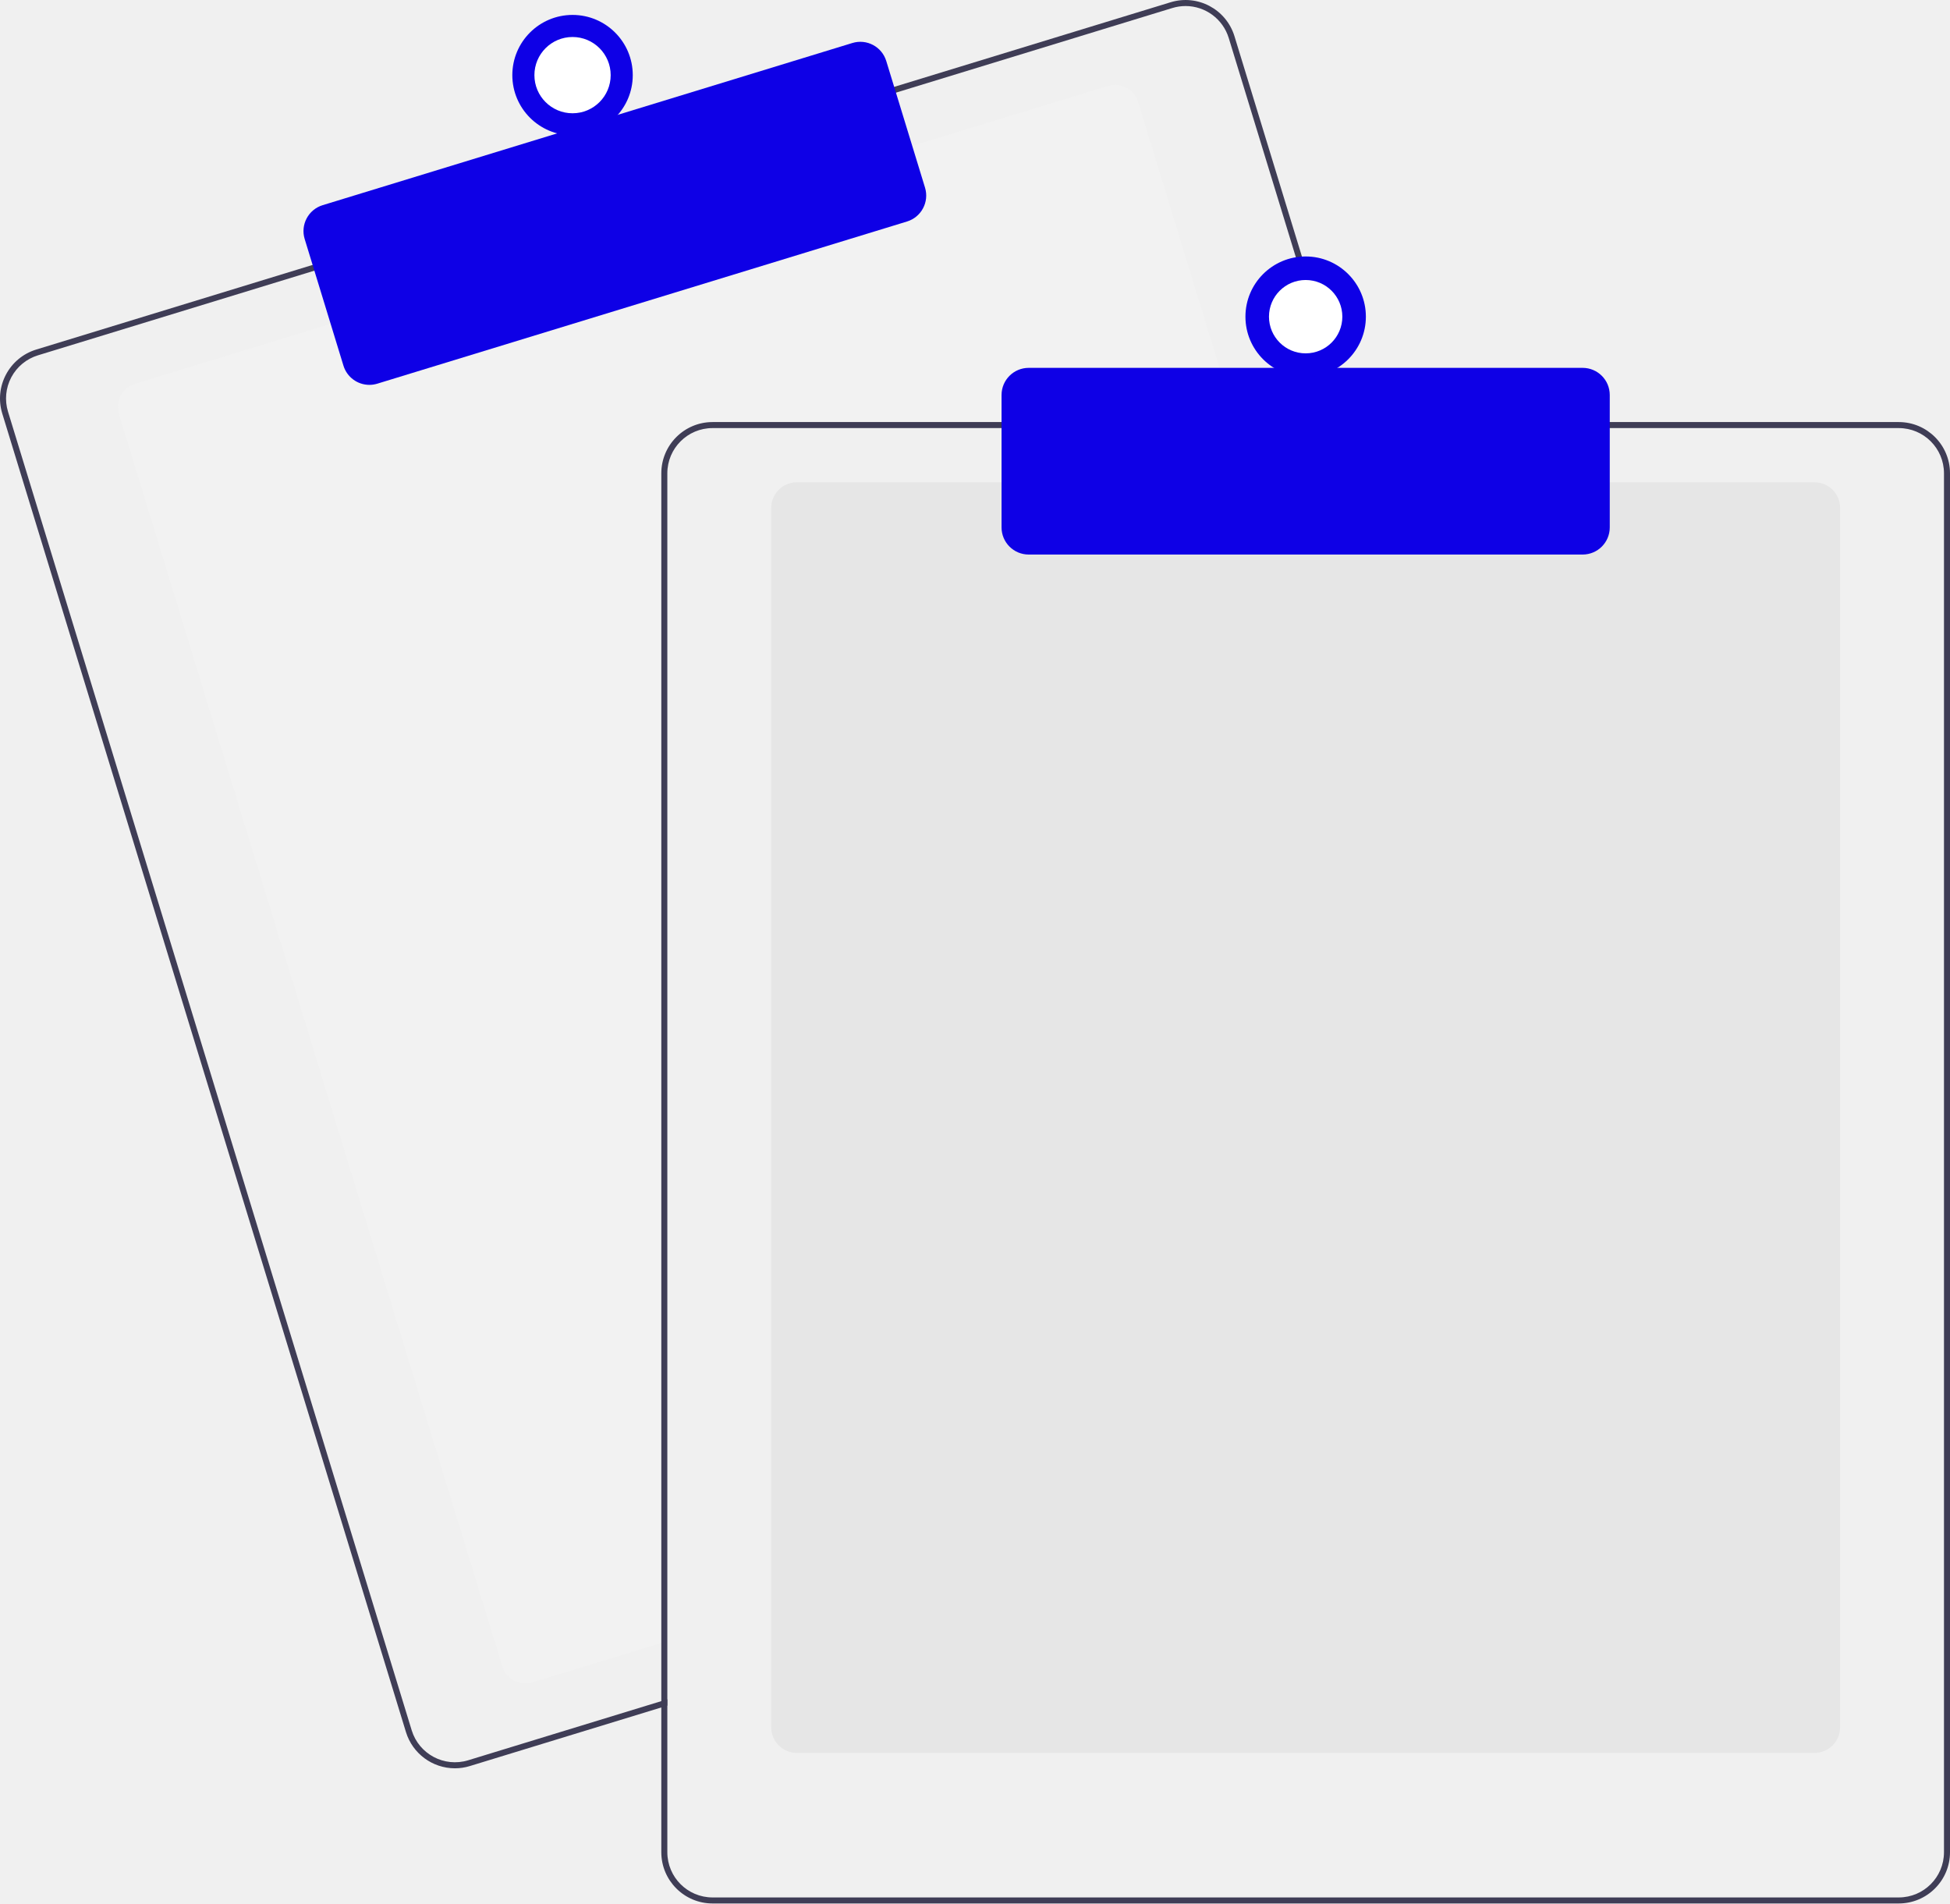
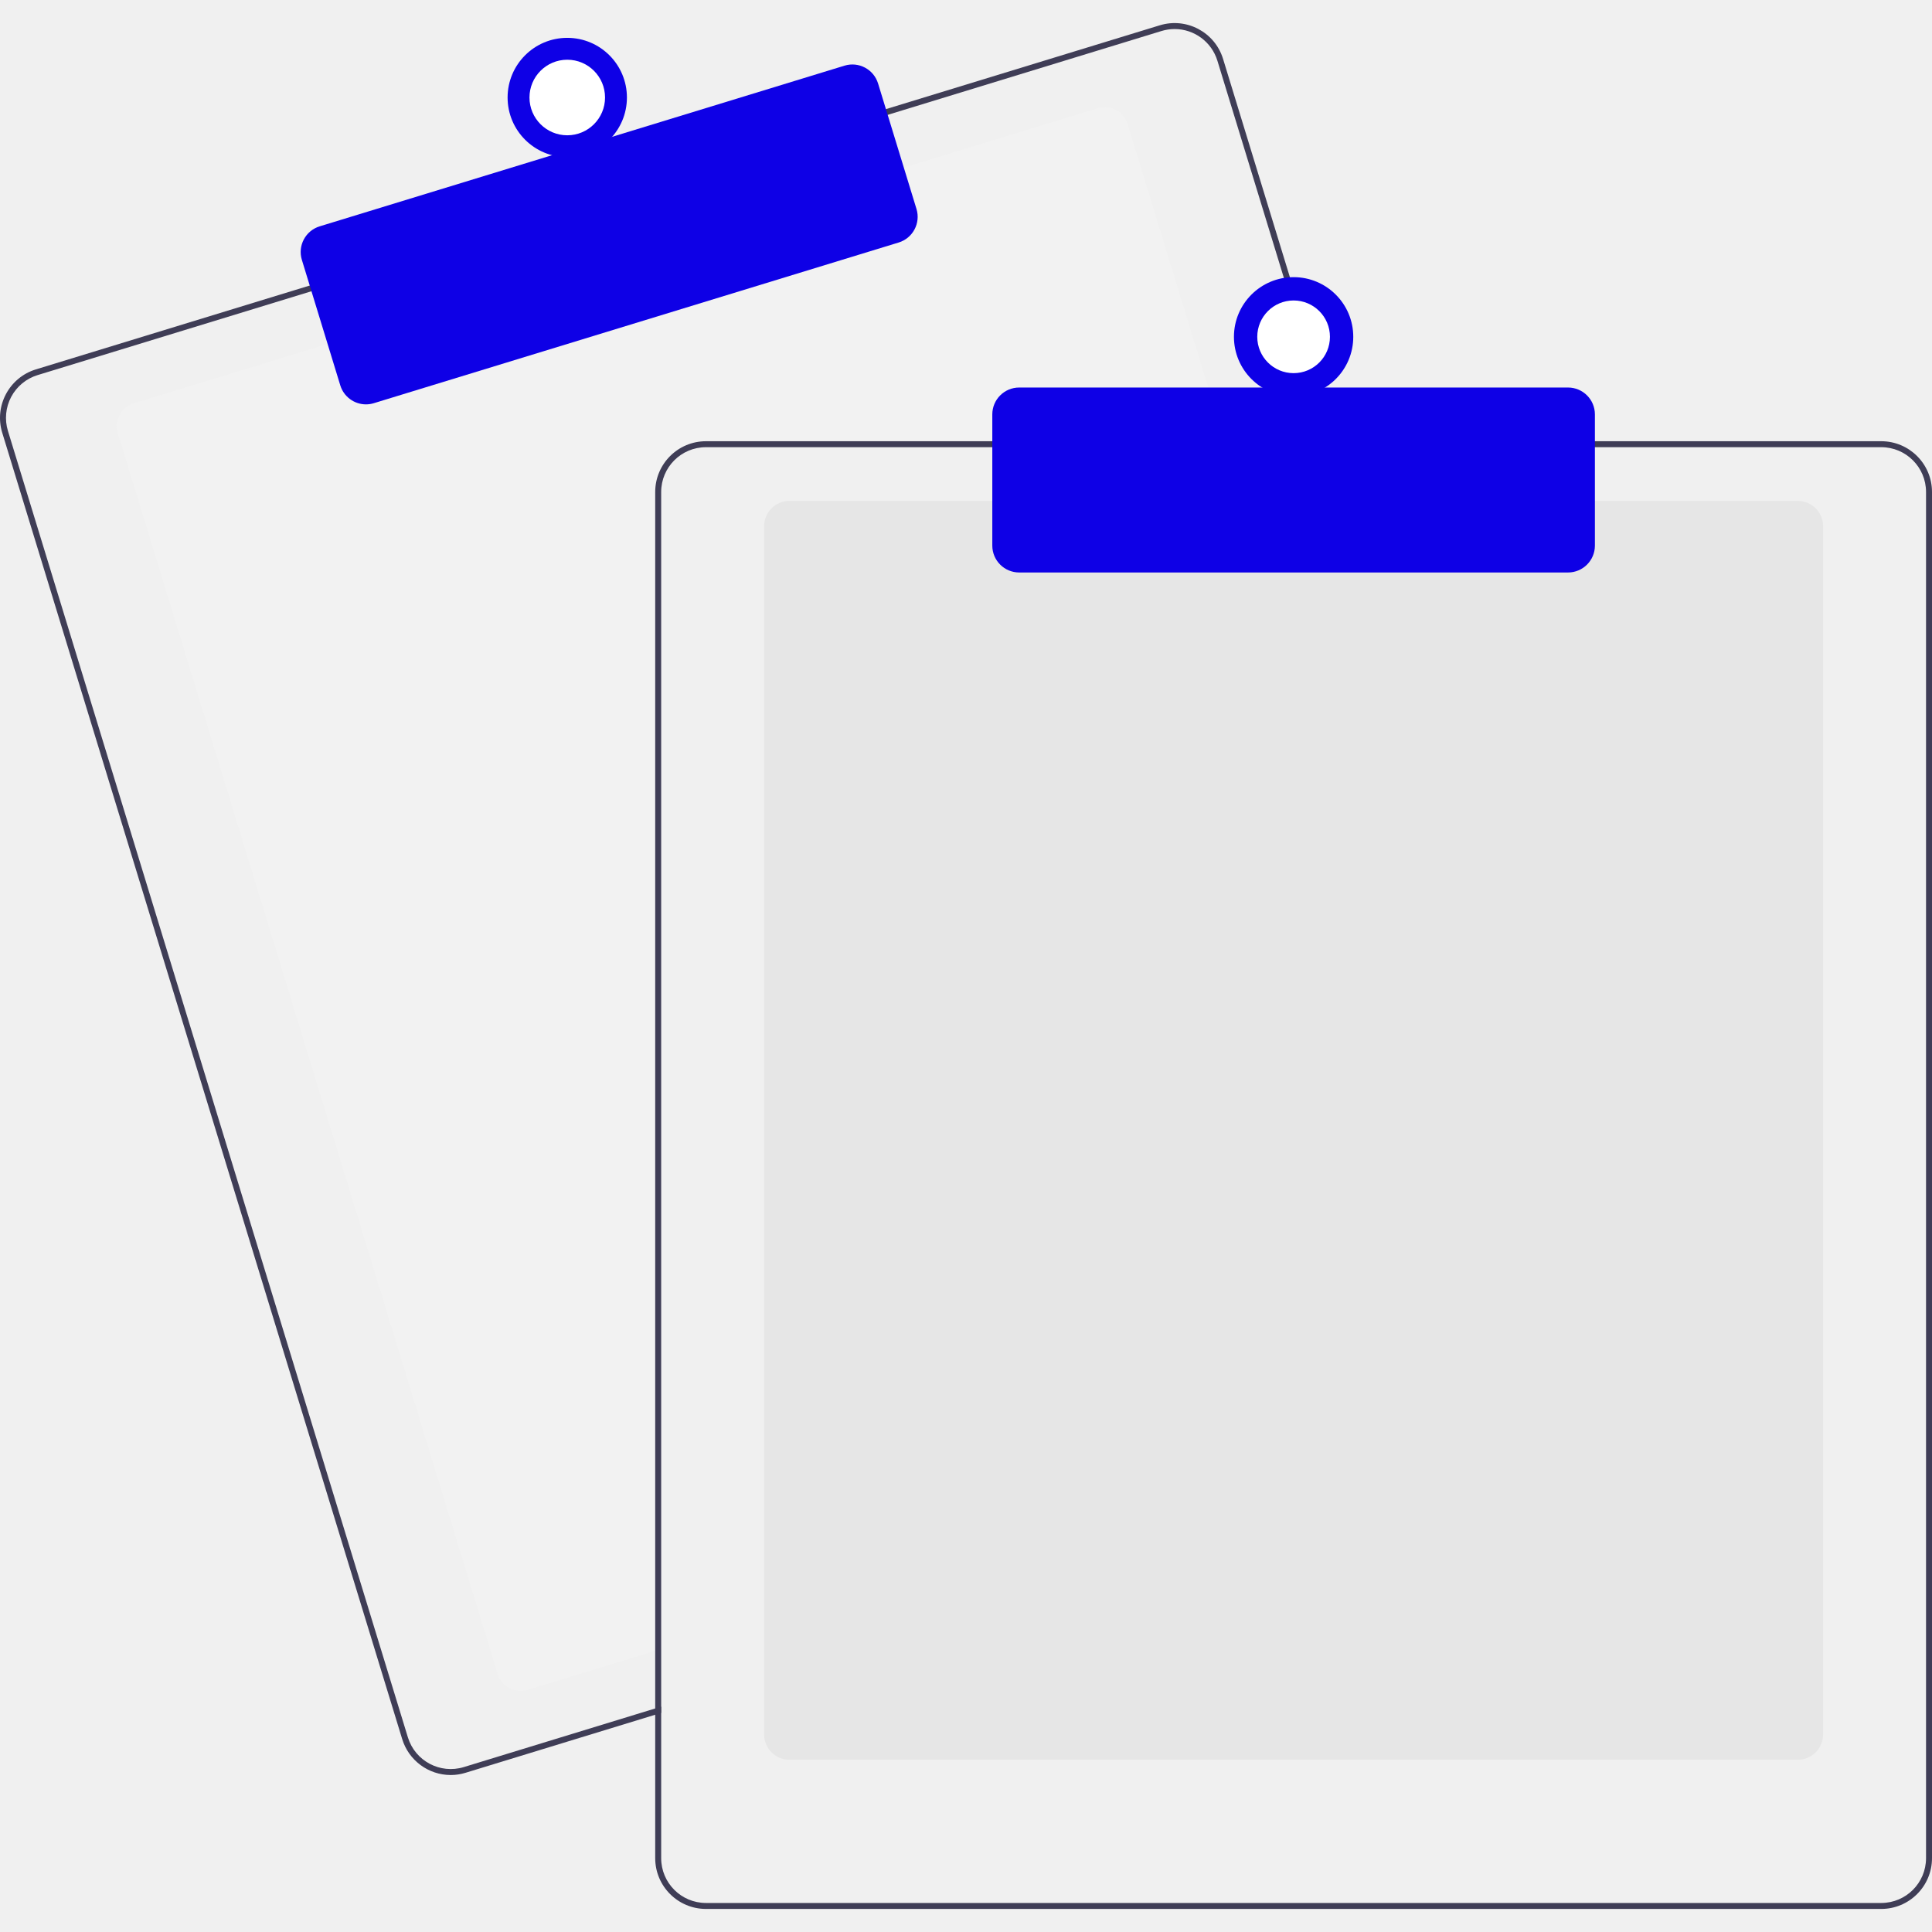
- <svg xmlns="http://www.w3.org/2000/svg" data-name="Layer 1" width="647.636" height="632.174" viewBox="0 0 647.636 632.174">
+ <svg xmlns="http://www.w3.org/2000/svg" data-name="Layer 1" width="250" height="250" viewBox="0 0 647.636 632.174">
  <path d="M687.328,276.087H512.818a15.018,15.018,0,0,0-15,15v387.85l-2,.61-42.81,13.11a8.007,8.007,0,0,1-9.99-5.31L315.678,271.397a8.003,8.003,0,0,1,5.31-9.99l65.97-20.2,191.25-58.54,65.97-20.2a7.989,7.989,0,0,1,9.99,5.3l32.55,106.32Z" transform="translate(-276.1819 -133.9131)" fill="#f2f2f2" />
  <path d="M725.408,274.087l-39.23-128.14a16.994,16.994,0,0,0-21.23-11.28l-92.75,28.39L380.958,221.607l-92.75,28.4a17.015,17.015,0,0,0-11.28,21.23l134.08,437.93a17.027,17.027,0,0,0,16.26,12.03,16.789,16.789,0,0,0,4.97-.75l63.58-19.46,2-.62v-2.09l-2,.61-64.17,19.65a15.015,15.015,0,0,1-18.73-9.95l-134.07-437.94a14.979,14.979,0,0,1,9.95-18.73l92.75-28.4,191.24-58.54,92.75-28.4a15.156,15.156,0,0,1,4.41-.66,15.015,15.015,0,0,1,14.32,10.61l39.05,127.56.62,2h2.08Z" transform="translate(-276.1819 -133.9131)" fill="#3f3d56" />
  <path d="M398.863,261.734a9.016,9.016,0,0,1-8.611-6.367l-12.88-42.072a8.999,8.999,0,0,1,5.971-11.24l175.939-53.864a9.009,9.009,0,0,1,11.241,5.971l12.88,42.072a9.01,9.01,0,0,1-5.971,11.241L401.492,261.339A8.976,8.976,0,0,1,398.863,261.734Z" transform="translate(-276.1819 -133.9131)" fill="#0e00e6" />
  <circle cx="190.154" cy="24.955" r="20" fill="#0e00e6" />
  <circle cx="190.154" cy="24.955" r="12.665" fill="#fff" />
  <path d="M878.818,716.087h-338a8.51,8.51,0,0,1-8.5-8.5v-405a8.51,8.51,0,0,1,8.5-8.5h338a8.51,8.51,0,0,1,8.5,8.5v405A8.51,8.51,0,0,1,878.818,716.087Z" transform="translate(-276.1819 -133.9131)" fill="#e6e6e6" />
  <path d="M723.318,274.087h-210.5a17.024,17.024,0,0,0-17,17v407.8l2-.61v-407.19a15.018,15.018,0,0,1,15-15H723.938Zm183.5,0h-394a17.024,17.024,0,0,0-17,17v458a17.024,17.024,0,0,0,17,17h394a17.024,17.024,0,0,0,17-17v-458A17.024,17.024,0,0,0,906.818,274.087Zm15,475a15.018,15.018,0,0,1-15,15h-394a15.018,15.018,0,0,1-15-15v-458a15.018,15.018,0,0,1,15-15h394a15.018,15.018,0,0,1,15,15Z" transform="translate(-276.1819 -133.9131)" fill="#3f3d56" />
  <path d="M801.818,318.087h-184a9.01,9.01,0,0,1-9-9v-44a9.01,9.01,0,0,1,9-9h184a9.01,9.01,0,0,1,9,9v44A9.01,9.01,0,0,1,801.818,318.087Z" transform="translate(-276.1819 -133.9131)" fill="#0e00e6" />
  <circle cx="433.636" cy="105.174" r="20" fill="#0e00e6" />
  <circle cx="433.636" cy="105.174" r="12.182" fill="#fff" />
</svg>
